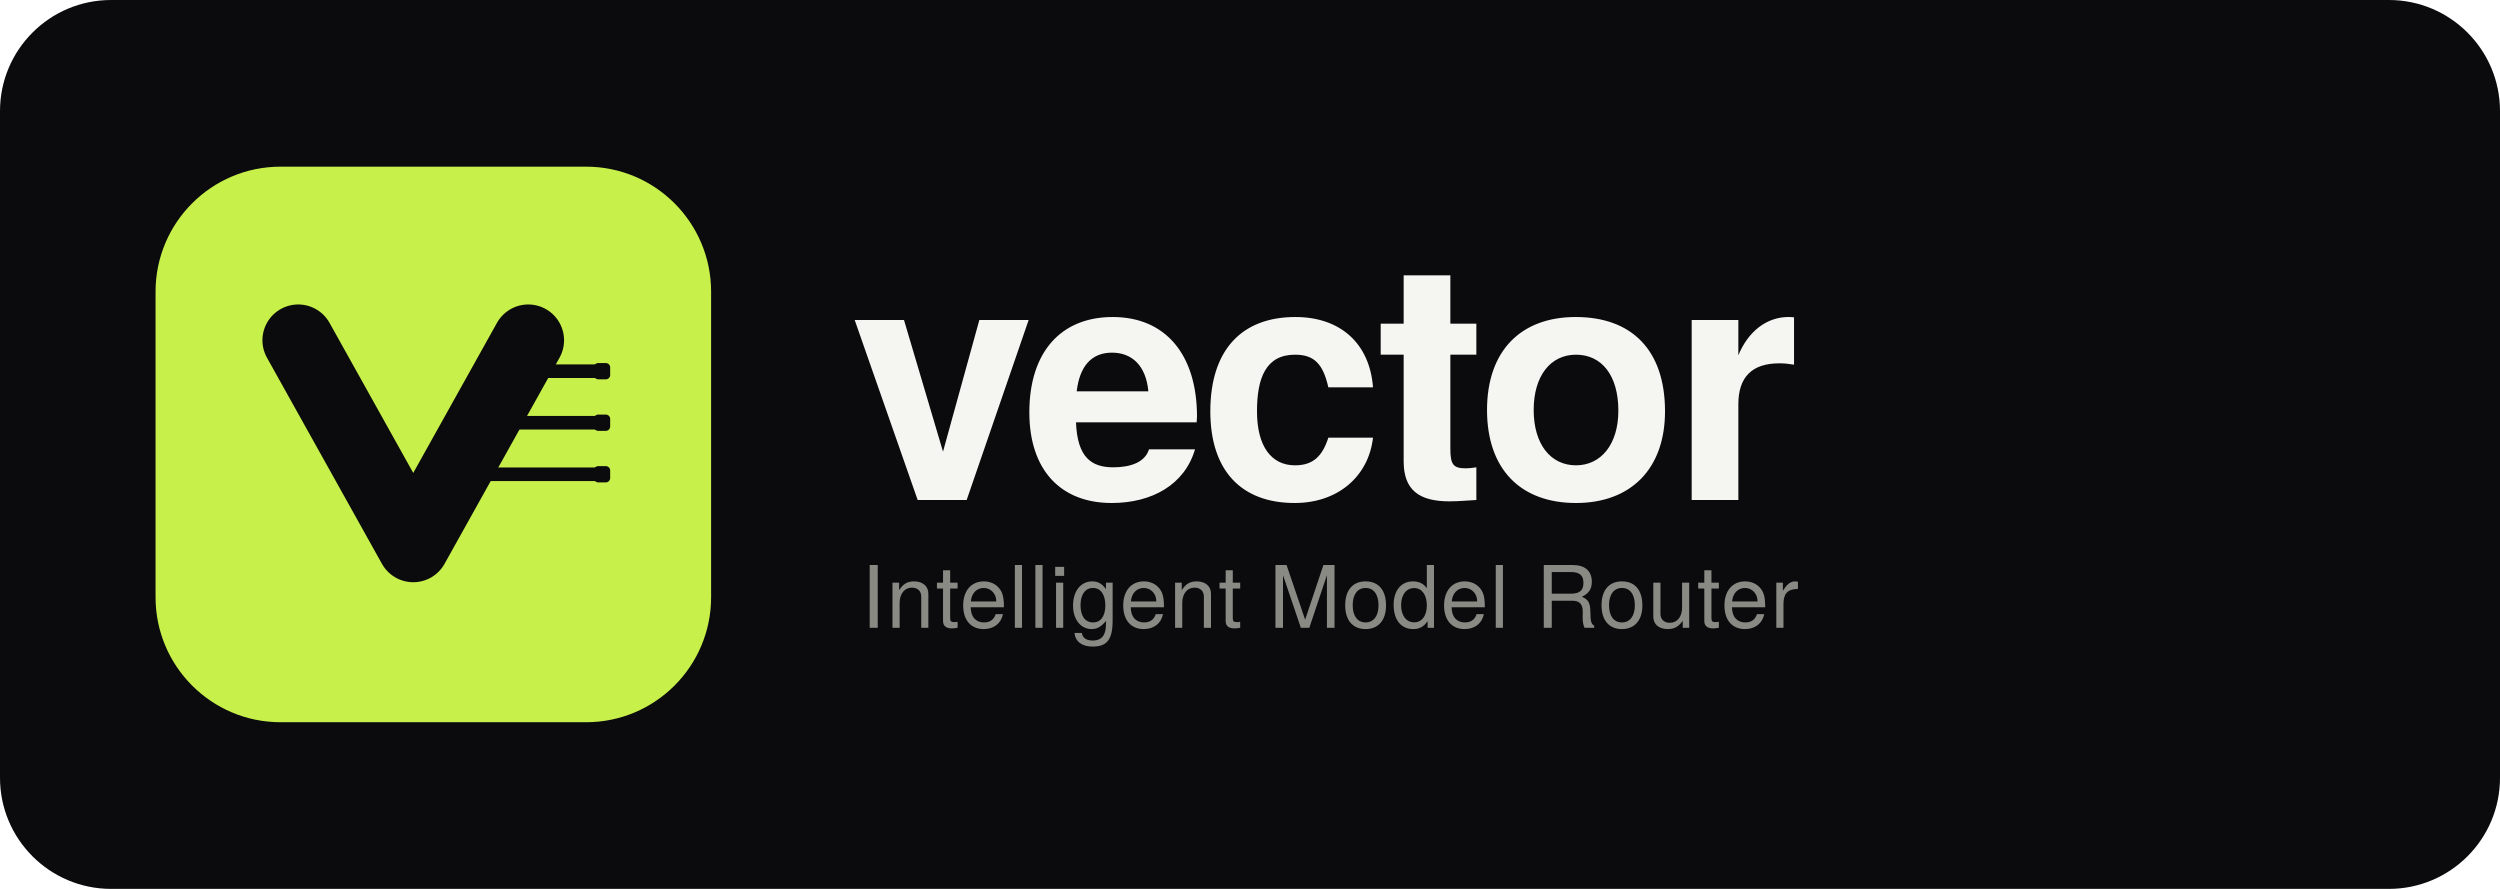
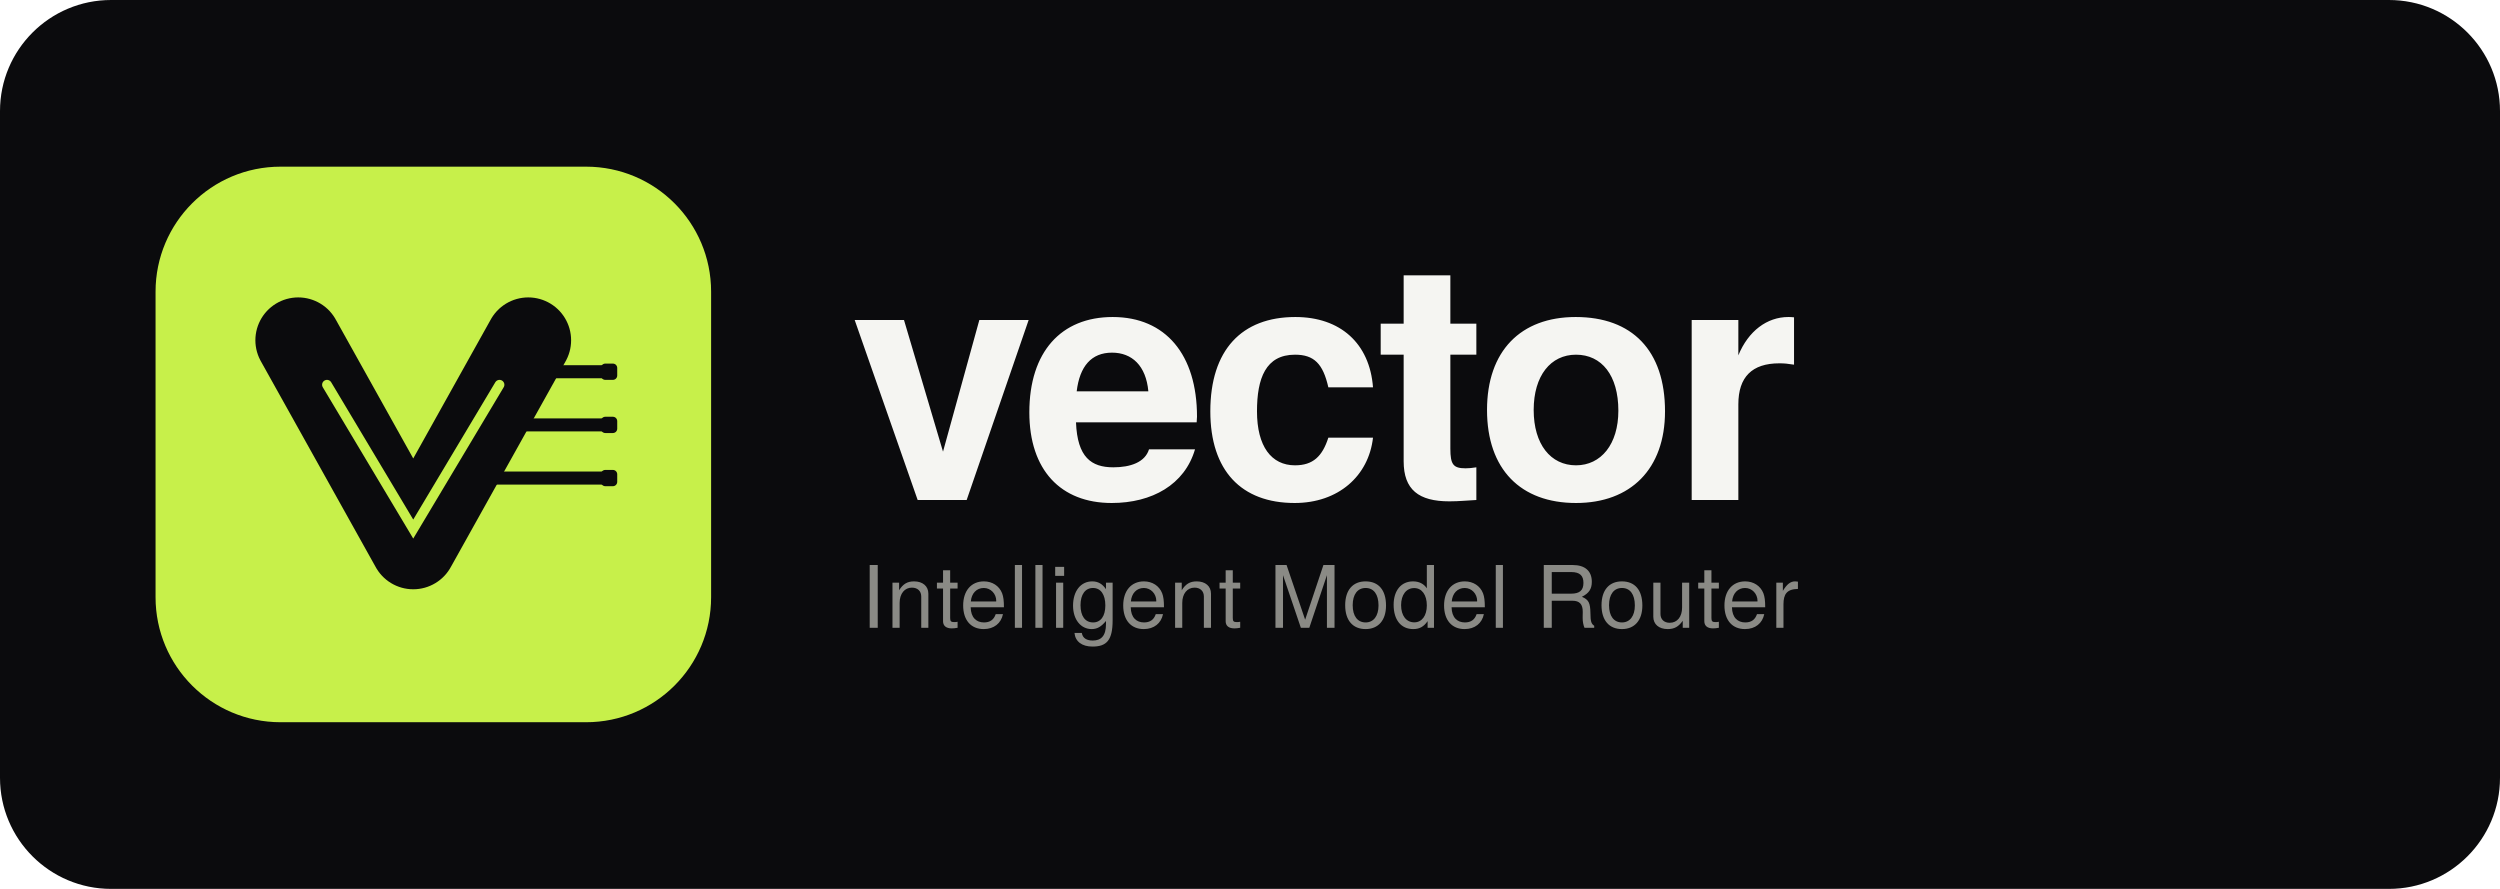
<svg xmlns="http://www.w3.org/2000/svg" width="900" height="320" viewBox="0 0 900 320" role="img" aria-label="vector">
  <rect width="900" height="320" rx="40" fill="#0B0B0D" />
  <g transform="translate(56 60)">
    <rect width="200" height="200" rx="45" fill="#C7F04A" />
    <g transform="scale(0.1953)">
      <g stroke="#0B0B0D" fill="none" stroke-linecap="round">
-         <path d="M549 567 L823 567" stroke-width="25" />
-         <path d="M602 472 L823 472" stroke-width="25" />
-         <path d="M655 377 L823 377" stroke-width="25" />
-         <path d="M263 320 L475 700 L687 320" stroke-width="132" stroke-linejoin="round" />
+         <path d="M556 574 L836 574" stroke-width="24" />
+         <path d="M610 476 L836 476" stroke-width="24" />
+         <path d="M664 378 L836 378" stroke-width="24" />
+         <path d="M263 320 L475 700 L687 320" stroke-width="158" stroke-linejoin="round" />
      </g>
+       <path d="M316 402 L475 668 L634 402" fill="none" stroke="#C7F04A" stroke-width="18" stroke-linecap="round" />
      <g fill="#0B0B0D">
-         <rect x="808" y="552" width="30" height="30" rx="8" />
-         <rect x="808" y="457" width="30" height="30" rx="8" />
-         <rect x="808" y="362" width="30" height="30" rx="8" />
+         <rect x="821" y="559" width="30" height="30" rx="8" />
+         <rect x="821" y="461" width="30" height="30" rx="8" />
+         <rect x="821" y="363" width="30" height="30" rx="8" />
      </g>
    </g>
  </g>
  <text x="306" y="180" fill="#F5F5F2" font-family="'Avenir Next','Avenir','Futura','Helvetica Neue',sans-serif" font-size="120" font-weight="700" letter-spacing="-3">vector</text>
  <text x="310" y="226" fill="#8A8A85" font-family="'Avenir Next','Avenir','Futura','Helvetica Neue',sans-serif" font-size="31" font-weight="500" letter-spacing="0.5">Intelligent Model Router</text>
</svg>
